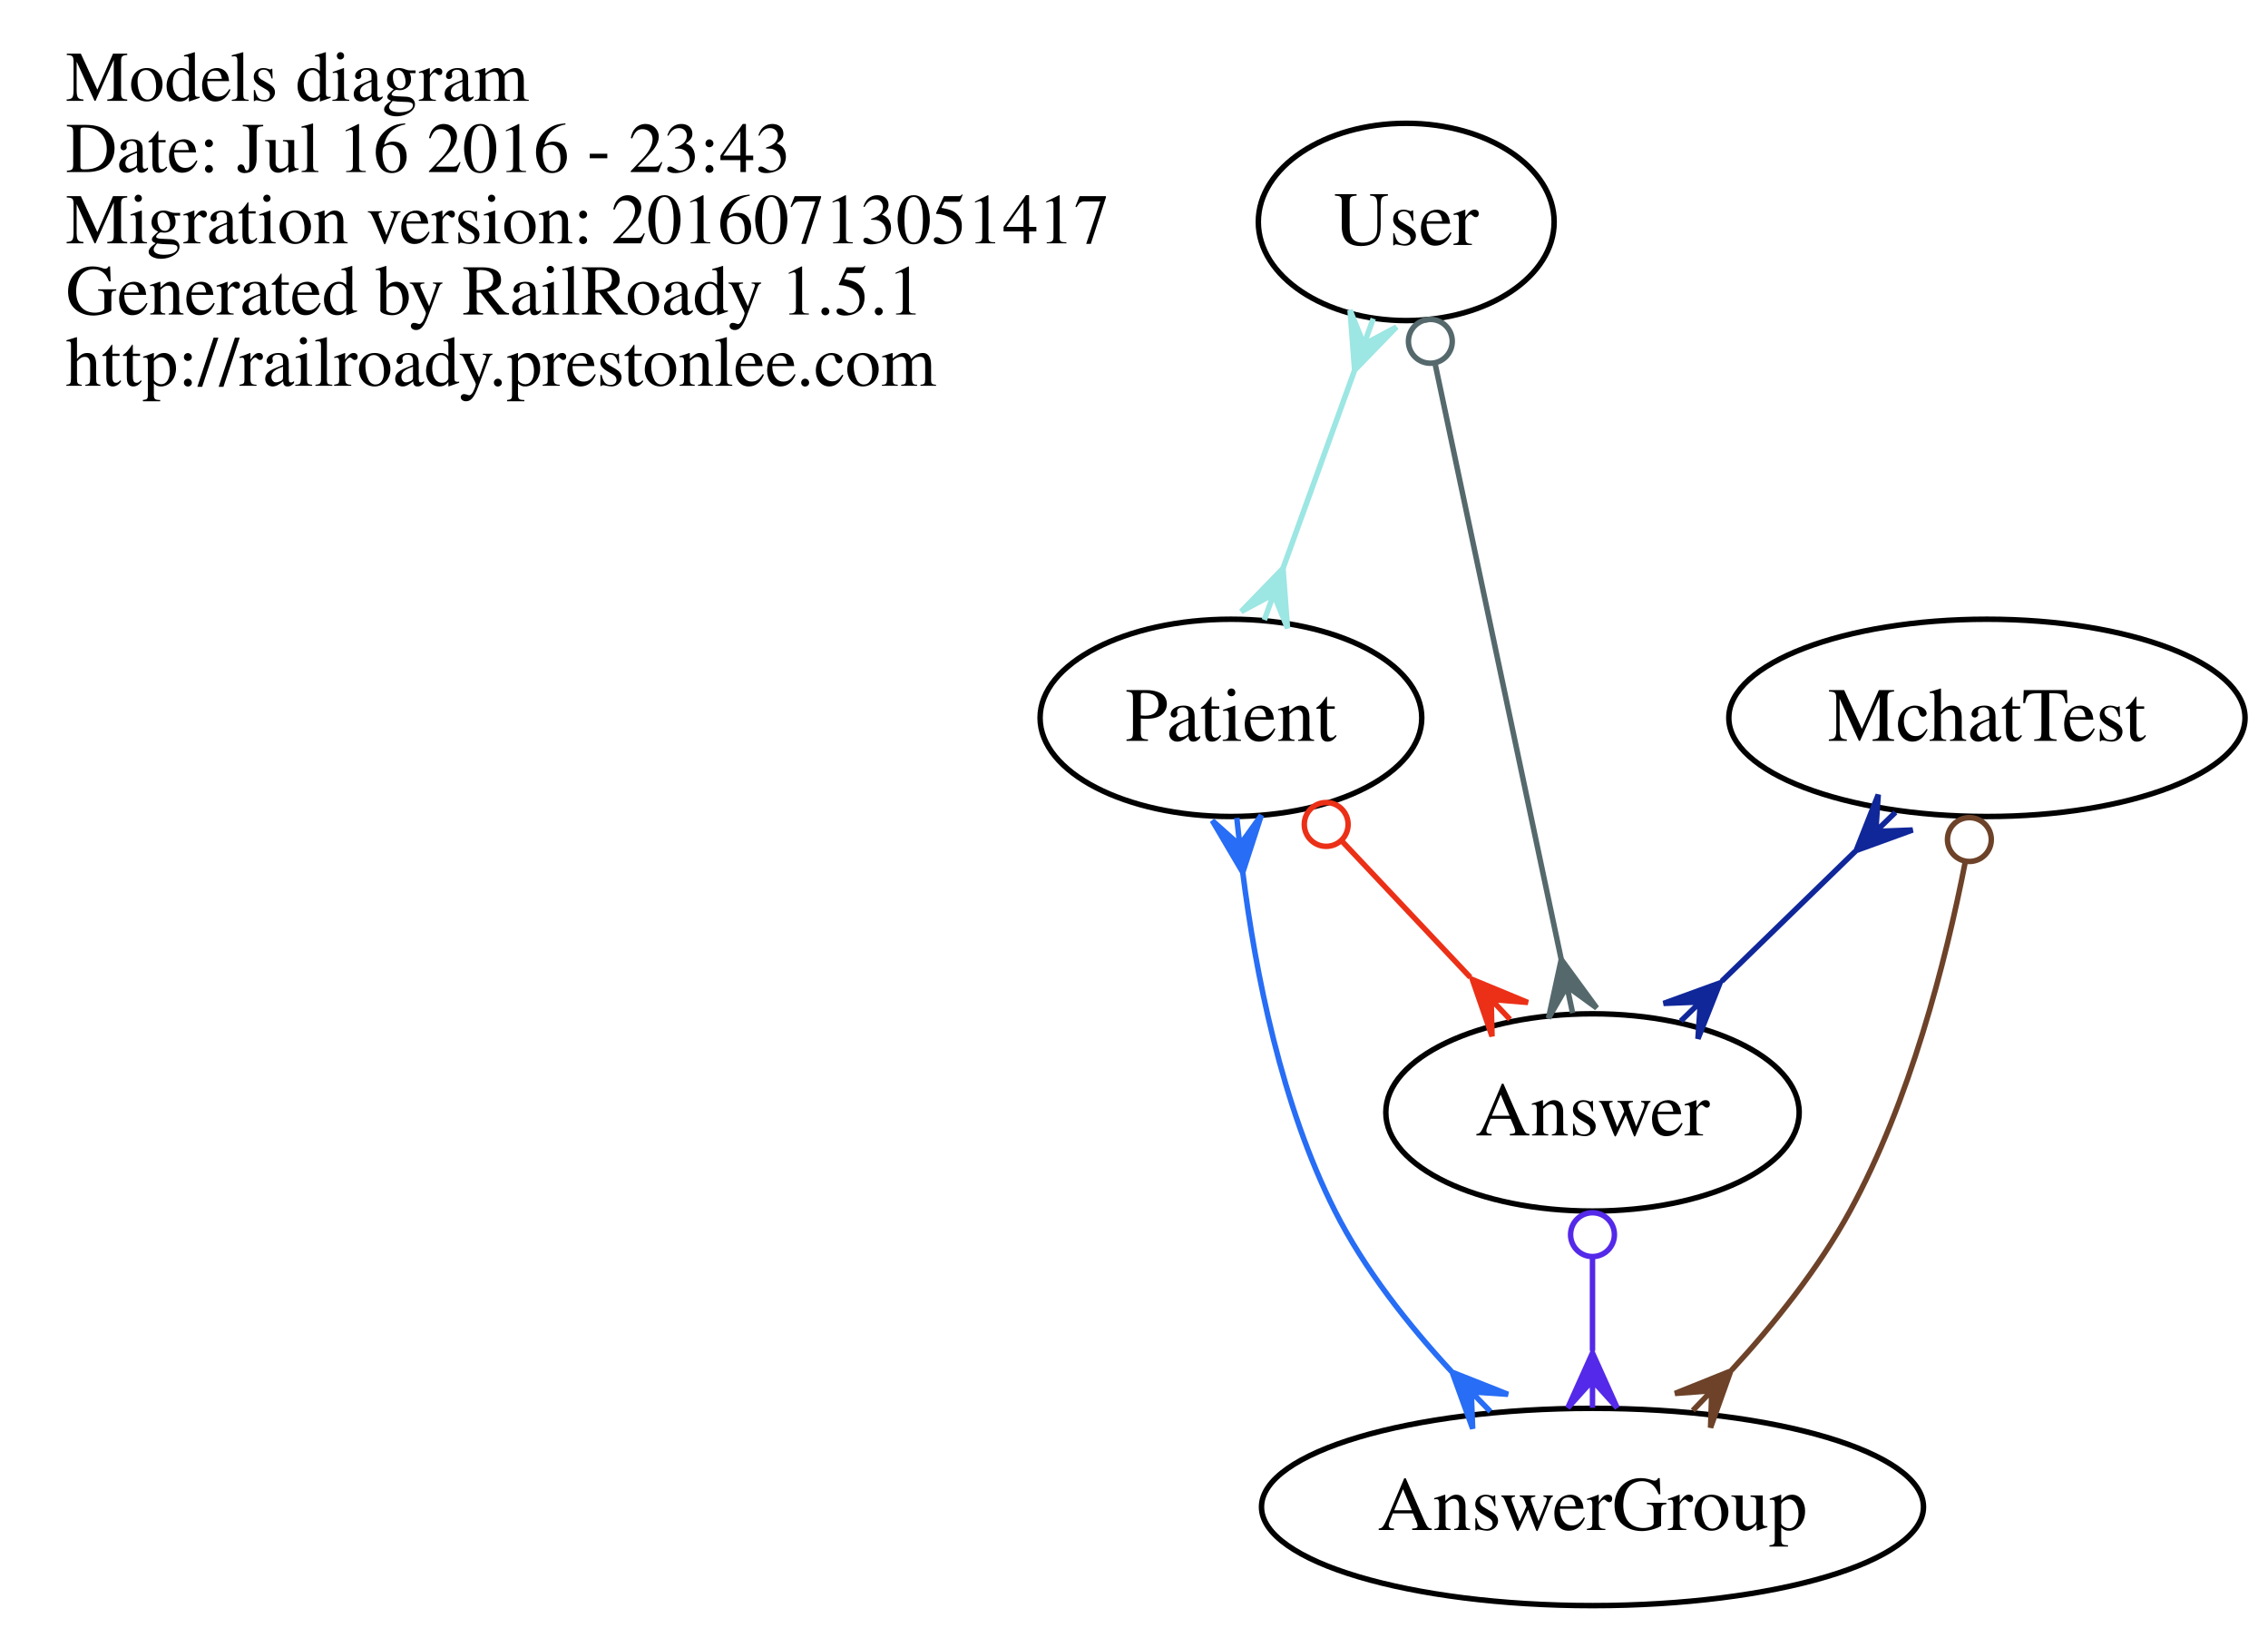
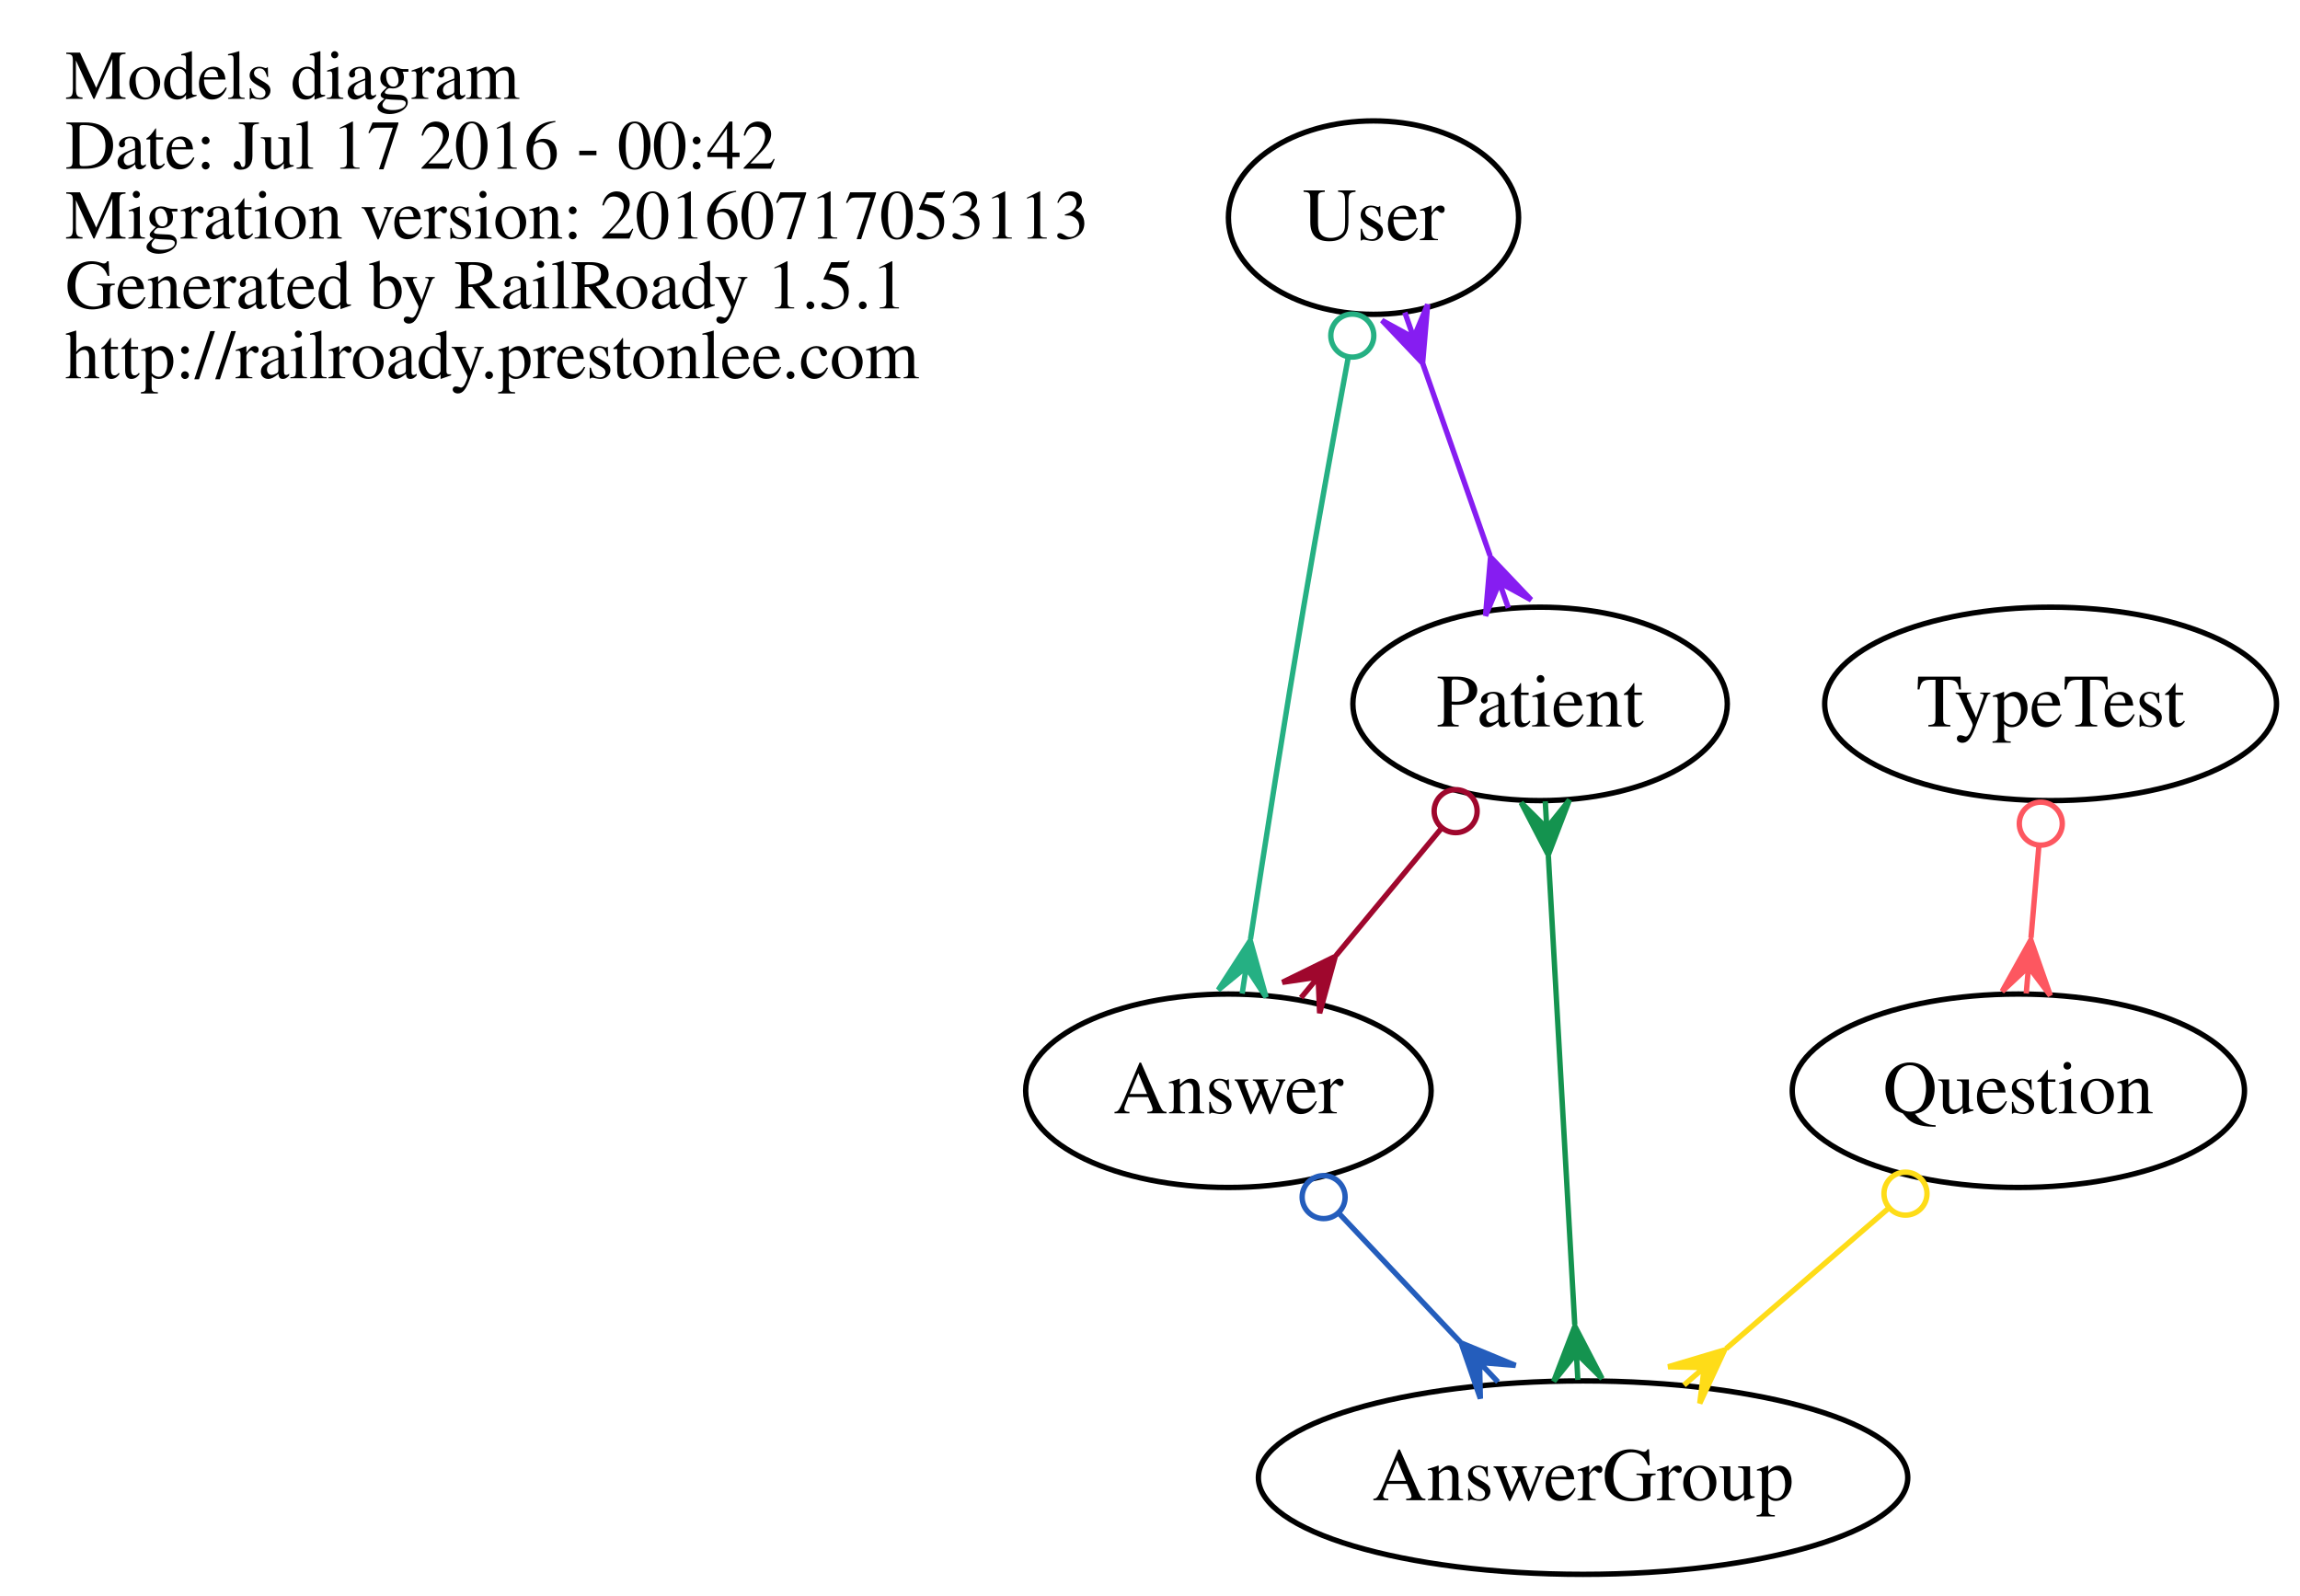
- <svg xmlns="http://www.w3.org/2000/svg" width="414pt" height="297pt" viewBox="0.00 0.00 413.99 297.00">
+ <svg xmlns="http://www.w3.org/2000/svg" width="428pt" height="297pt" viewBox="0.00 0.00 427.72 297.00">
  <g id="graph0" class="graph" transform="scale(1 1) rotate(0) translate(4 293)">
-     <polygon fill="none" stroke="none" points="-4,4 -4,-293 409.995,-293 409.995,4 -4,4" />
+     <polygon fill="none" stroke="none" points="-4,4 -4,-293 423.718,-293 423.718,4 -4,4" />
    <g id="node1" class="node">
      <text text-anchor="start" x="8" y="-274.6" font-family="Times,serif" font-size="13.00">Models diagram</text>
-       <text text-anchor="start" x="8" y="-261.6" font-family="Times,serif" font-size="13.00">Date: Jul 16 2016 - 23:43</text>
-       <text text-anchor="start" x="8" y="-248.6" font-family="Times,serif" font-size="13.00">Migration version: 20160713051417</text>
+       <text text-anchor="start" x="8" y="-261.6" font-family="Times,serif" font-size="13.00">Date: Jul 17 2016 - 00:42</text>
+       <text text-anchor="start" x="8" y="-248.6" font-family="Times,serif" font-size="13.00">Migration version: 20160717053113</text>
      <text text-anchor="start" x="8" y="-235.6" font-family="Times,serif" font-size="13.00">Generated by RailRoady 1.5.1</text>
      <text text-anchor="start" x="8" y="-222.6" font-family="Times,serif" font-size="13.00">http://railroady.prestonlee.com</text>
    </g>
    <g id="node2" class="node">
-       <ellipse fill="none" stroke="black" cx="286.688" cy="-90" rx="37.727" ry="18" />
-       <text text-anchor="middle" x="286.688" y="-85.8" font-family="Times,serif" font-size="14.00">Answer</text>
+       <ellipse fill="none" stroke="black" cx="224.45" cy="-90" rx="37.727" ry="18" />
+       <text text-anchor="middle" x="224.45" y="-85.8" font-family="Times,serif" font-size="14.00">Answer</text>
    </g>
    <g id="node3" class="node">
-       <ellipse fill="none" stroke="black" cx="286.688" cy="-18" rx="60.42" ry="18" />
-       <text text-anchor="middle" x="286.688" y="-13.8" font-family="Times,serif" font-size="14.00">AnswerGroup</text>
+       <ellipse fill="none" stroke="black" cx="290.45" cy="-18" rx="60.42" ry="18" />
+       <text text-anchor="middle" x="290.45" y="-13.8" font-family="Times,serif" font-size="14.00">AnswerGroup</text>
    </g>
    <g id="edge1" class="edge">
-       <path fill="none" stroke="#5429e9" d="M286.688,-63.64C286.688,-58.063 286.688,-52.132 286.688,-46.476" />
-       <ellipse fill="none" stroke="#5429e9" cx="286.688" cy="-67.697" rx="4" ry="4" />
-       <polygon fill="#5429e9" stroke="#5429e9" points="286.688,-46.104 291.188,-36.104 286.688,-41.104 286.688,-36.104 286.688,-36.104 286.688,-36.104 286.688,-41.104 282.188,-36.104 286.688,-46.104 286.688,-46.104" />
+       <path fill="none" stroke="#245dbc" d="M245.115,-67.082C252.259,-59.506 260.303,-50.974 267.611,-43.223" />
+       <ellipse fill="none" stroke="#245dbc" cx="242.17" cy="-70.206" rx="4" ry="4" />
+       <polygon fill="#245dbc" stroke="#245dbc" points="267.752,-43.073 277.886,-38.884 271.182,-39.435 274.612,-35.797 274.612,-35.797 274.612,-35.797 271.182,-39.435 271.338,-32.71 267.752,-43.073 267.752,-43.073" />
    </g>
    <g id="node4" class="node">
-       <ellipse fill="none" stroke="black" cx="358.688" cy="-162" rx="47.115" ry="18" />
-       <text text-anchor="middle" x="358.688" y="-157.8" font-family="Times,serif" font-size="14.00">MchatTest</text>
+       <ellipse fill="none" stroke="black" cx="282.45" cy="-162" rx="34.837" ry="18" />
+       <text text-anchor="middle" x="282.45" y="-157.8" font-family="Times,serif" font-size="14.00">Patient</text>
+     </g>
+     <g id="edge2" class="edge">
+       <path fill="none" stroke="#9f072d" d="M263.973,-138.7C257.77,-131.214 250.824,-122.831 244.506,-115.206" />
+       <ellipse fill="none" stroke="#9f072d" cx="266.737" cy="-142.036" rx="4" ry="4" />
+       <polygon fill="#9f072d" stroke="#9f072d" points="244.341,-115.007 241.426,-104.436 241.151,-111.157 237.961,-107.307 237.961,-107.307 237.961,-107.307 241.151,-111.157 234.496,-110.178 244.341,-115.007 244.341,-115.007" />
    </g>
    <g id="edge3" class="edge">
-       <path fill="none" stroke="#10279a" d="M334.686,-137.665C326.824,-130.021 318.1,-121.539 310.269,-113.926" />
-       <polygon fill="#10279a" stroke="#10279a" points="334.819,-137.794 338.852,-147.991 338.404,-141.279 341.989,-144.765 341.989,-144.765 341.989,-144.765 338.404,-141.279 345.125,-141.538 334.819,-137.794 334.819,-137.794" />
-       <polygon fill="#10279a" stroke="#10279a" points="309.971,-113.637 305.938,-103.439 306.386,-110.151 302.801,-106.666 302.801,-106.666 302.801,-106.666 306.386,-110.151 299.664,-109.892 309.971,-113.637 309.971,-113.637" />
-     </g>
-     <g id="edge2" class="edge">
-       <path fill="none" stroke="#6d4229" d="M354.743,-135.758C351.125,-117.277 344.624,-92.035 333.688,-72 328.003,-61.586 319.929,-51.495 312.073,-42.962" />
-       <ellipse fill="none" stroke="#6d4229" cx="355.485" cy="-139.796" rx="4" ry="4" />
-       <polygon fill="#6d4229" stroke="#6d4229" points="311.925,-42.808 308.239,-32.48 308.46,-39.203 304.995,-35.599 304.995,-35.599 304.995,-35.599 308.46,-39.203 301.751,-38.717 311.925,-42.808 311.925,-42.808" />
+       <path fill="none" stroke="#14934f" d="M283.989,-133.679C285.402,-108.599 287.485,-71.627 288.901,-46.493" />
+       <polygon fill="#14934f" stroke="#14934f" points="283.977,-133.887 278.922,-143.618 283.696,-138.879 283.415,-143.871 283.415,-143.871 283.415,-143.871 283.696,-138.879 287.908,-144.125 283.977,-133.887 283.977,-133.887" />
+       <polygon fill="#14934f" stroke="#14934f" points="288.919,-46.173 293.974,-36.442 289.2,-41.181 289.481,-36.189 289.481,-36.189 289.481,-36.189 289.2,-41.181 284.988,-35.936 288.919,-46.173 288.919,-46.173" />
    </g>
    <g id="node5" class="node">
-       <ellipse fill="none" stroke="black" cx="220.688" cy="-162" rx="34.837" ry="18" />
-       <text text-anchor="middle" x="220.688" y="-157.8" font-family="Times,serif" font-size="14.00">Patient</text>
+       <ellipse fill="none" stroke="black" cx="371.45" cy="-90" rx="42.078" ry="18" />
+       <text text-anchor="middle" x="371.45" y="-85.8" font-family="Times,serif" font-size="14.00">Question</text>
    </g>
    <g id="edge4" class="edge">
-       <path fill="none" stroke="#eb3017" d="M240.92,-139.542C248.343,-131.669 256.785,-122.715 264.38,-114.66" />
-       <ellipse fill="none" stroke="#eb3017" cx="238.079" cy="-142.554" rx="4" ry="4" />
-       <polygon fill="#eb3017" stroke="#eb3017" points="264.763,-114.253 274.898,-110.064 268.193,-110.615 271.624,-106.977 271.624,-106.977 271.624,-106.977 268.193,-110.615 268.349,-103.89 264.763,-114.253 264.763,-114.253" />
+       <path fill="none" stroke="#fedc18" d="M347.343,-68.167C337.816,-59.934 326.833,-50.442 317.072,-42.007" />
+       <ellipse fill="none" stroke="#fedc18" cx="350.447" cy="-70.849" rx="4" ry="4" />
+       <polygon fill="#fedc18" stroke="#fedc18" points="316.787,-41.76 312.163,-31.817 313.003,-38.491 309.22,-35.222 309.22,-35.222 309.22,-35.222 313.003,-38.491 306.278,-38.626 316.787,-41.76 316.787,-41.76" />
+     </g>
+     <g id="node6" class="node">
+       <ellipse fill="none" stroke="black" cx="377.45" cy="-162" rx="42.037" ry="18" />
+       <text text-anchor="middle" x="377.45" y="-157.8" font-family="Times,serif" font-size="14.00">TypeTest</text>
    </g>
    <g id="edge5" class="edge">
-       <path fill="none" stroke="#276df5" d="M222.854,-133.746C225.164,-115.482 229.919,-91.332 239.688,-72 245.039,-61.411 253.031,-51.277 260.914,-42.758" />
-       <polygon fill="#276df5" stroke="#276df5" points="222.849,-133.798 217.285,-143.248 222.303,-138.769 221.758,-143.739 221.758,-143.739 221.758,-143.739 222.303,-138.769 226.231,-144.23 222.849,-133.798 222.849,-133.798" />
-       <polygon fill="#276df5" stroke="#276df5" points="261.074,-42.593 271.271,-38.558 264.559,-39.007 268.044,-35.422 268.044,-35.422 268.044,-35.422 264.559,-39.007 264.817,-32.285 261.074,-42.593 261.074,-42.593" />
+       <path fill="none" stroke="#fd5760" d="M375.276,-135.64C374.798,-130.063 374.29,-124.132 373.805,-118.476" />
+       <ellipse fill="none" stroke="#fd5760" cx="375.625" cy="-139.711" rx="4" ry="4" />
+       <polygon fill="#fd5760" stroke="#fd5760" points="373.77,-118.068 377.399,-107.72 373.343,-113.086 372.916,-108.104 372.916,-108.104 372.916,-108.104 373.343,-113.086 368.432,-108.489 373.77,-118.068 373.77,-118.068" />
    </g>
-     <g id="node6" class="node">
-       <ellipse fill="none" stroke="black" cx="252.688" cy="-252.5" rx="27" ry="18" />
-       <text text-anchor="middle" x="252.688" y="-248.3" font-family="Times,serif" font-size="14.00">User</text>
+     <g id="node7" class="node">
+       <ellipse fill="none" stroke="black" cx="251.45" cy="-252.5" rx="27" ry="18" />
+       <text text-anchor="middle" x="251.45" y="-248.3" font-family="Times,serif" font-size="14.00">User</text>
    </g>
    <g id="edge6" class="edge">
-       <path fill="none" stroke="#55696c" d="M258.003,-226.411C264.244,-196.949 274.555,-148.272 280.967,-118.006" />
-       <ellipse fill="none" stroke="#55696c" cx="257.091" cy="-230.714" rx="4" ry="4" />
-       <polygon fill="#55696c" stroke="#55696c" points="280.986,-117.913 287.461,-109.063 282.023,-113.021 283.059,-108.13 283.059,-108.13 283.059,-108.13 282.023,-113.021 278.657,-107.197 280.986,-117.913 280.986,-117.913" />
+       <path fill="none" stroke="#25b083" d="M246.744,-226.45C244.208,-212.743 241.069,-195.452 238.45,-180 234.942,-159.311 231.266,-135.865 228.561,-118.232" />
+       <ellipse fill="none" stroke="#25b083" cx="247.505" cy="-230.54" rx="4" ry="4" />
+       <polygon fill="#25b083" stroke="#25b083" points="228.521,-117.967 231.462,-107.403 227.767,-113.024 227.013,-108.082 227.013,-108.082 227.013,-108.082 227.767,-113.024 222.565,-108.76 228.521,-117.967 228.521,-117.967" />
    </g>
    <g id="edge7" class="edge">
-       <path fill="none" stroke="#9ce6e3" d="M243.213,-225.295C239.104,-213.931 234.302,-200.651 230.19,-189.279" />
-       <polygon fill="#9ce6e3" stroke="#9ce6e3" points="243.268,-225.45 242.437,-236.384 244.969,-230.152 246.669,-234.854 246.669,-234.854 246.669,-234.854 244.969,-230.152 250.901,-233.324 243.268,-225.45 243.268,-225.45" />
-       <polygon fill="#9ce6e3" stroke="#9ce6e3" points="230.189,-189.277 231.02,-178.342 228.489,-184.574 226.789,-179.872 226.789,-179.872 226.789,-179.872 228.489,-184.574 222.557,-181.403 230.189,-189.277 230.189,-189.277" />
+       <path fill="none" stroke="#861df1" d="M260.629,-225.295C264.569,-214.046 269.167,-200.919 273.124,-189.624" />
+       <polygon fill="#861df1" stroke="#861df1" points="260.587,-225.416 253.034,-233.366 258.934,-230.135 257.281,-234.854 257.281,-234.854 257.281,-234.854 258.934,-230.135 261.528,-236.342 260.587,-225.416 260.587,-225.416" />
+       <polygon fill="#861df1" stroke="#861df1" points="273.234,-189.31 280.787,-181.36 274.887,-184.591 276.54,-179.872 276.54,-179.872 276.54,-179.872 274.887,-184.591 272.293,-178.385 273.234,-189.31 273.234,-189.31" />
    </g>
  </g>
</svg>
